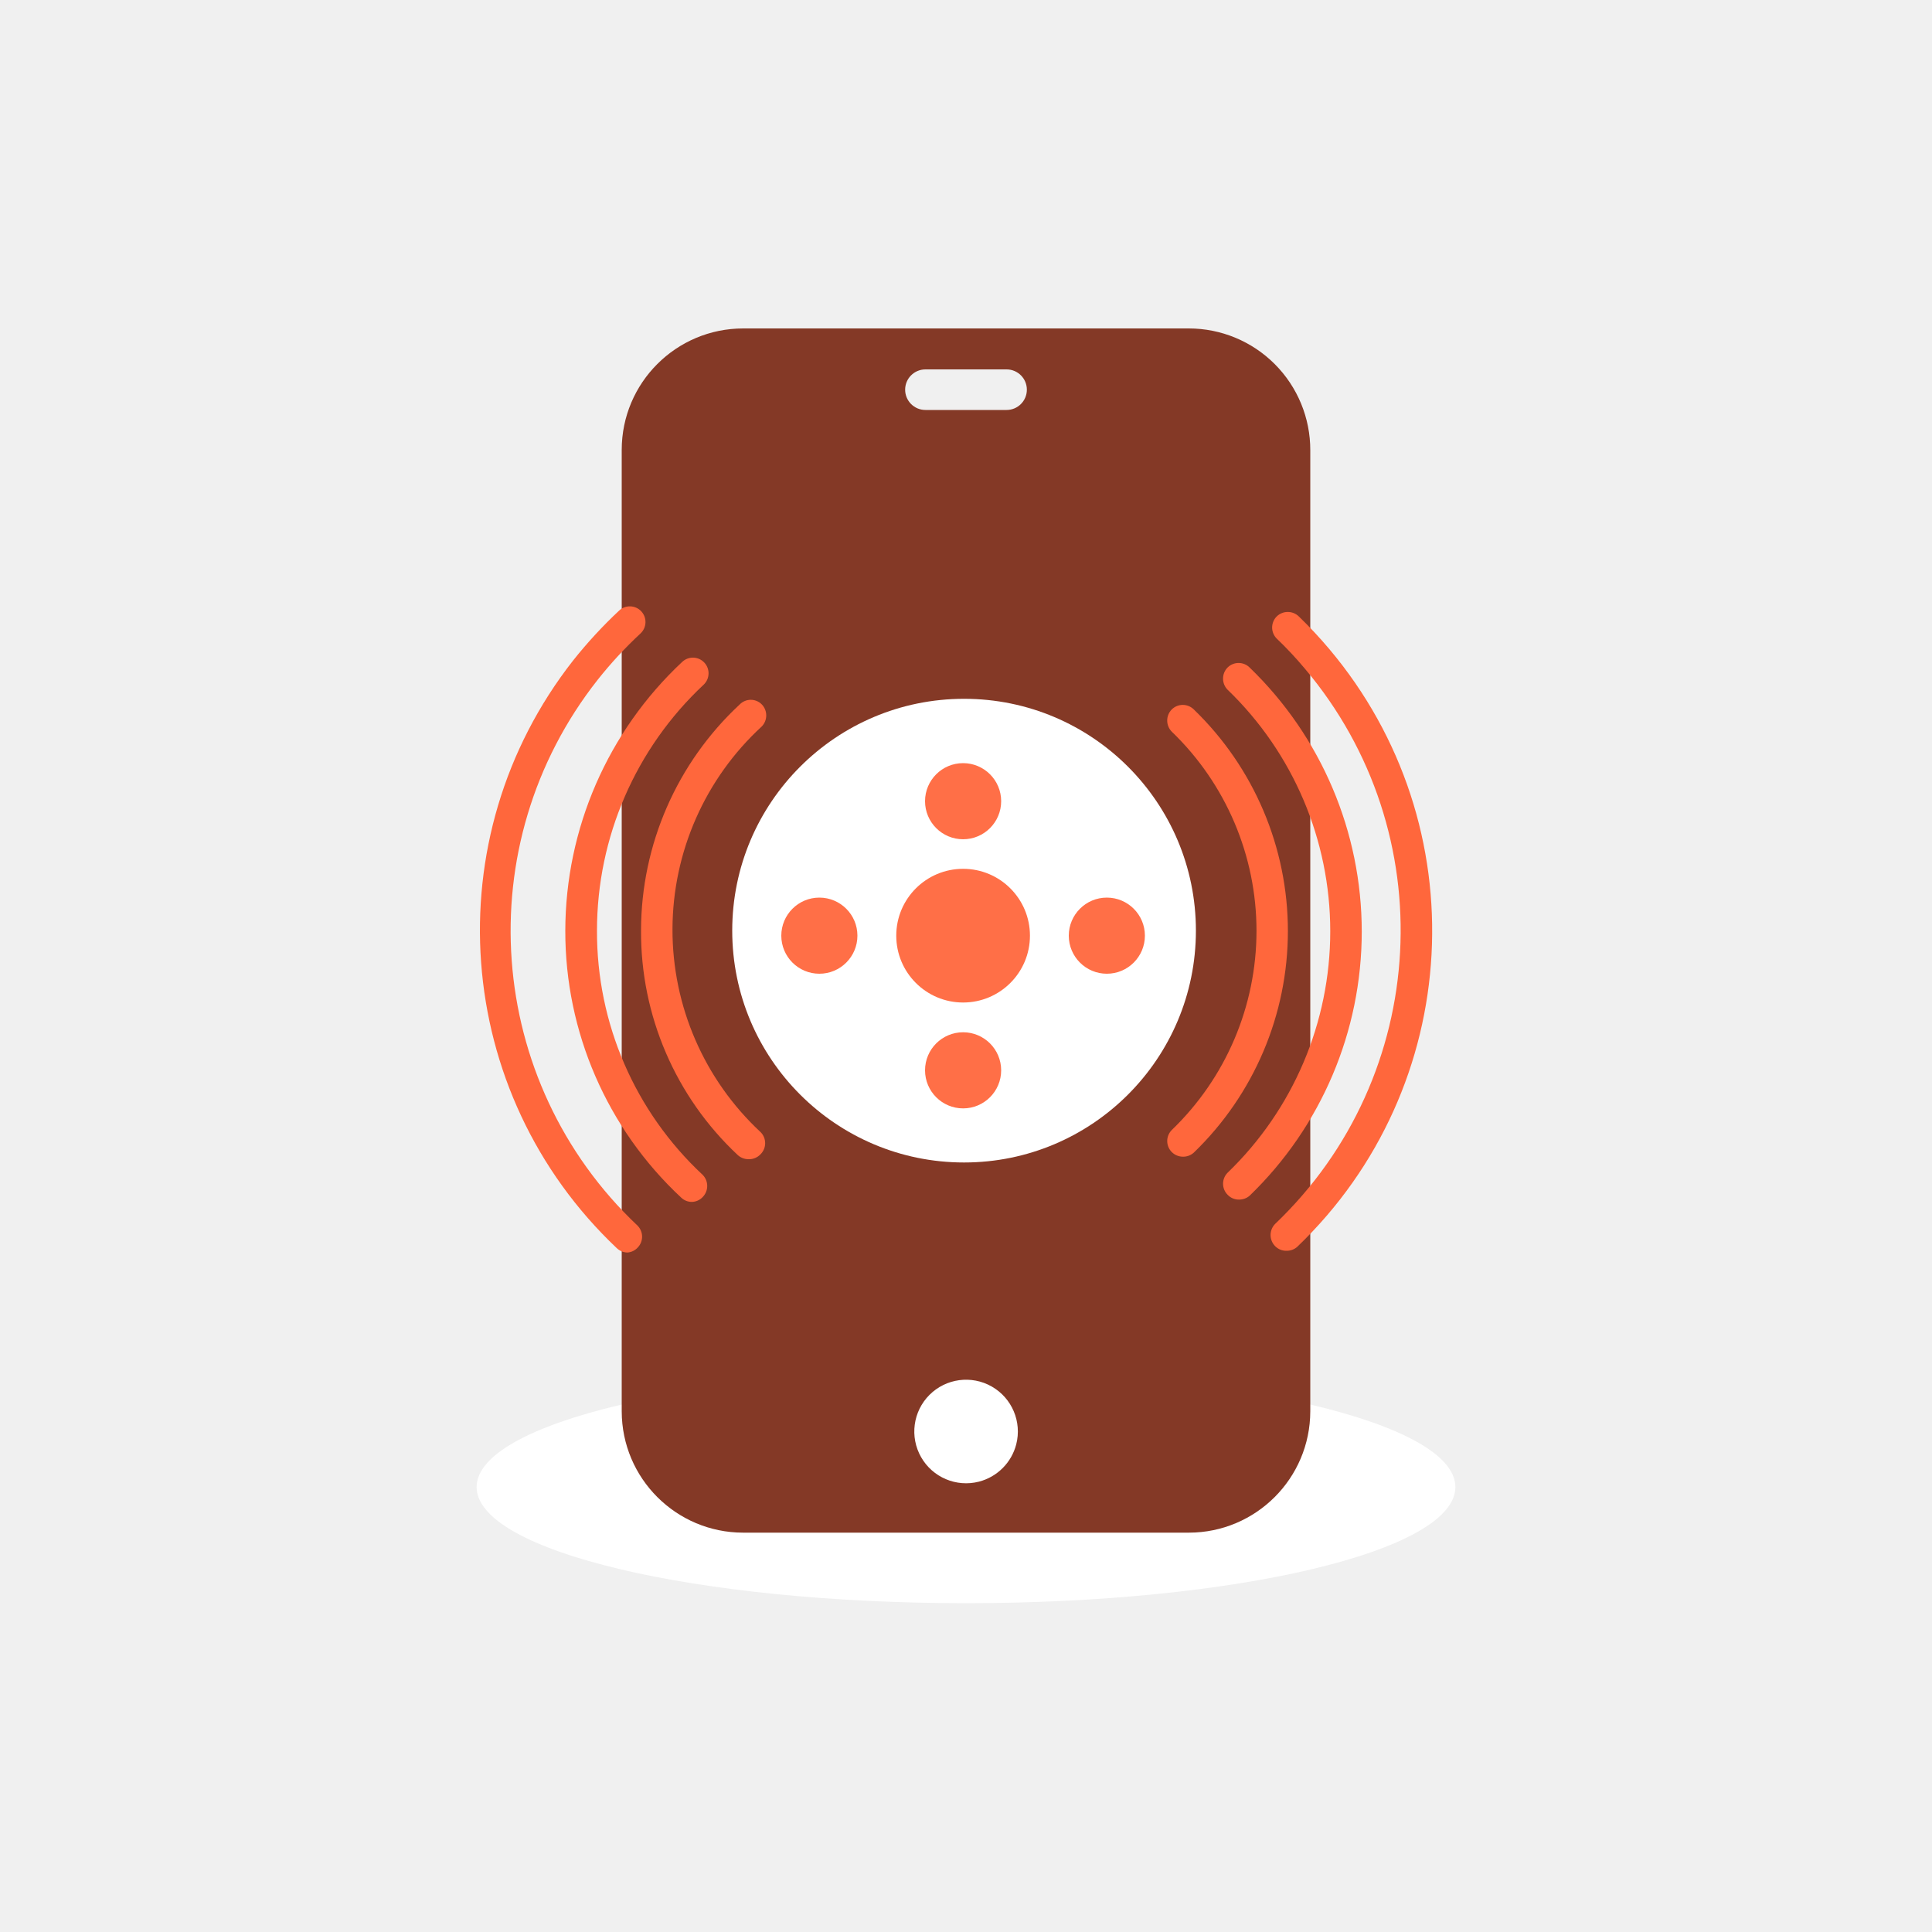
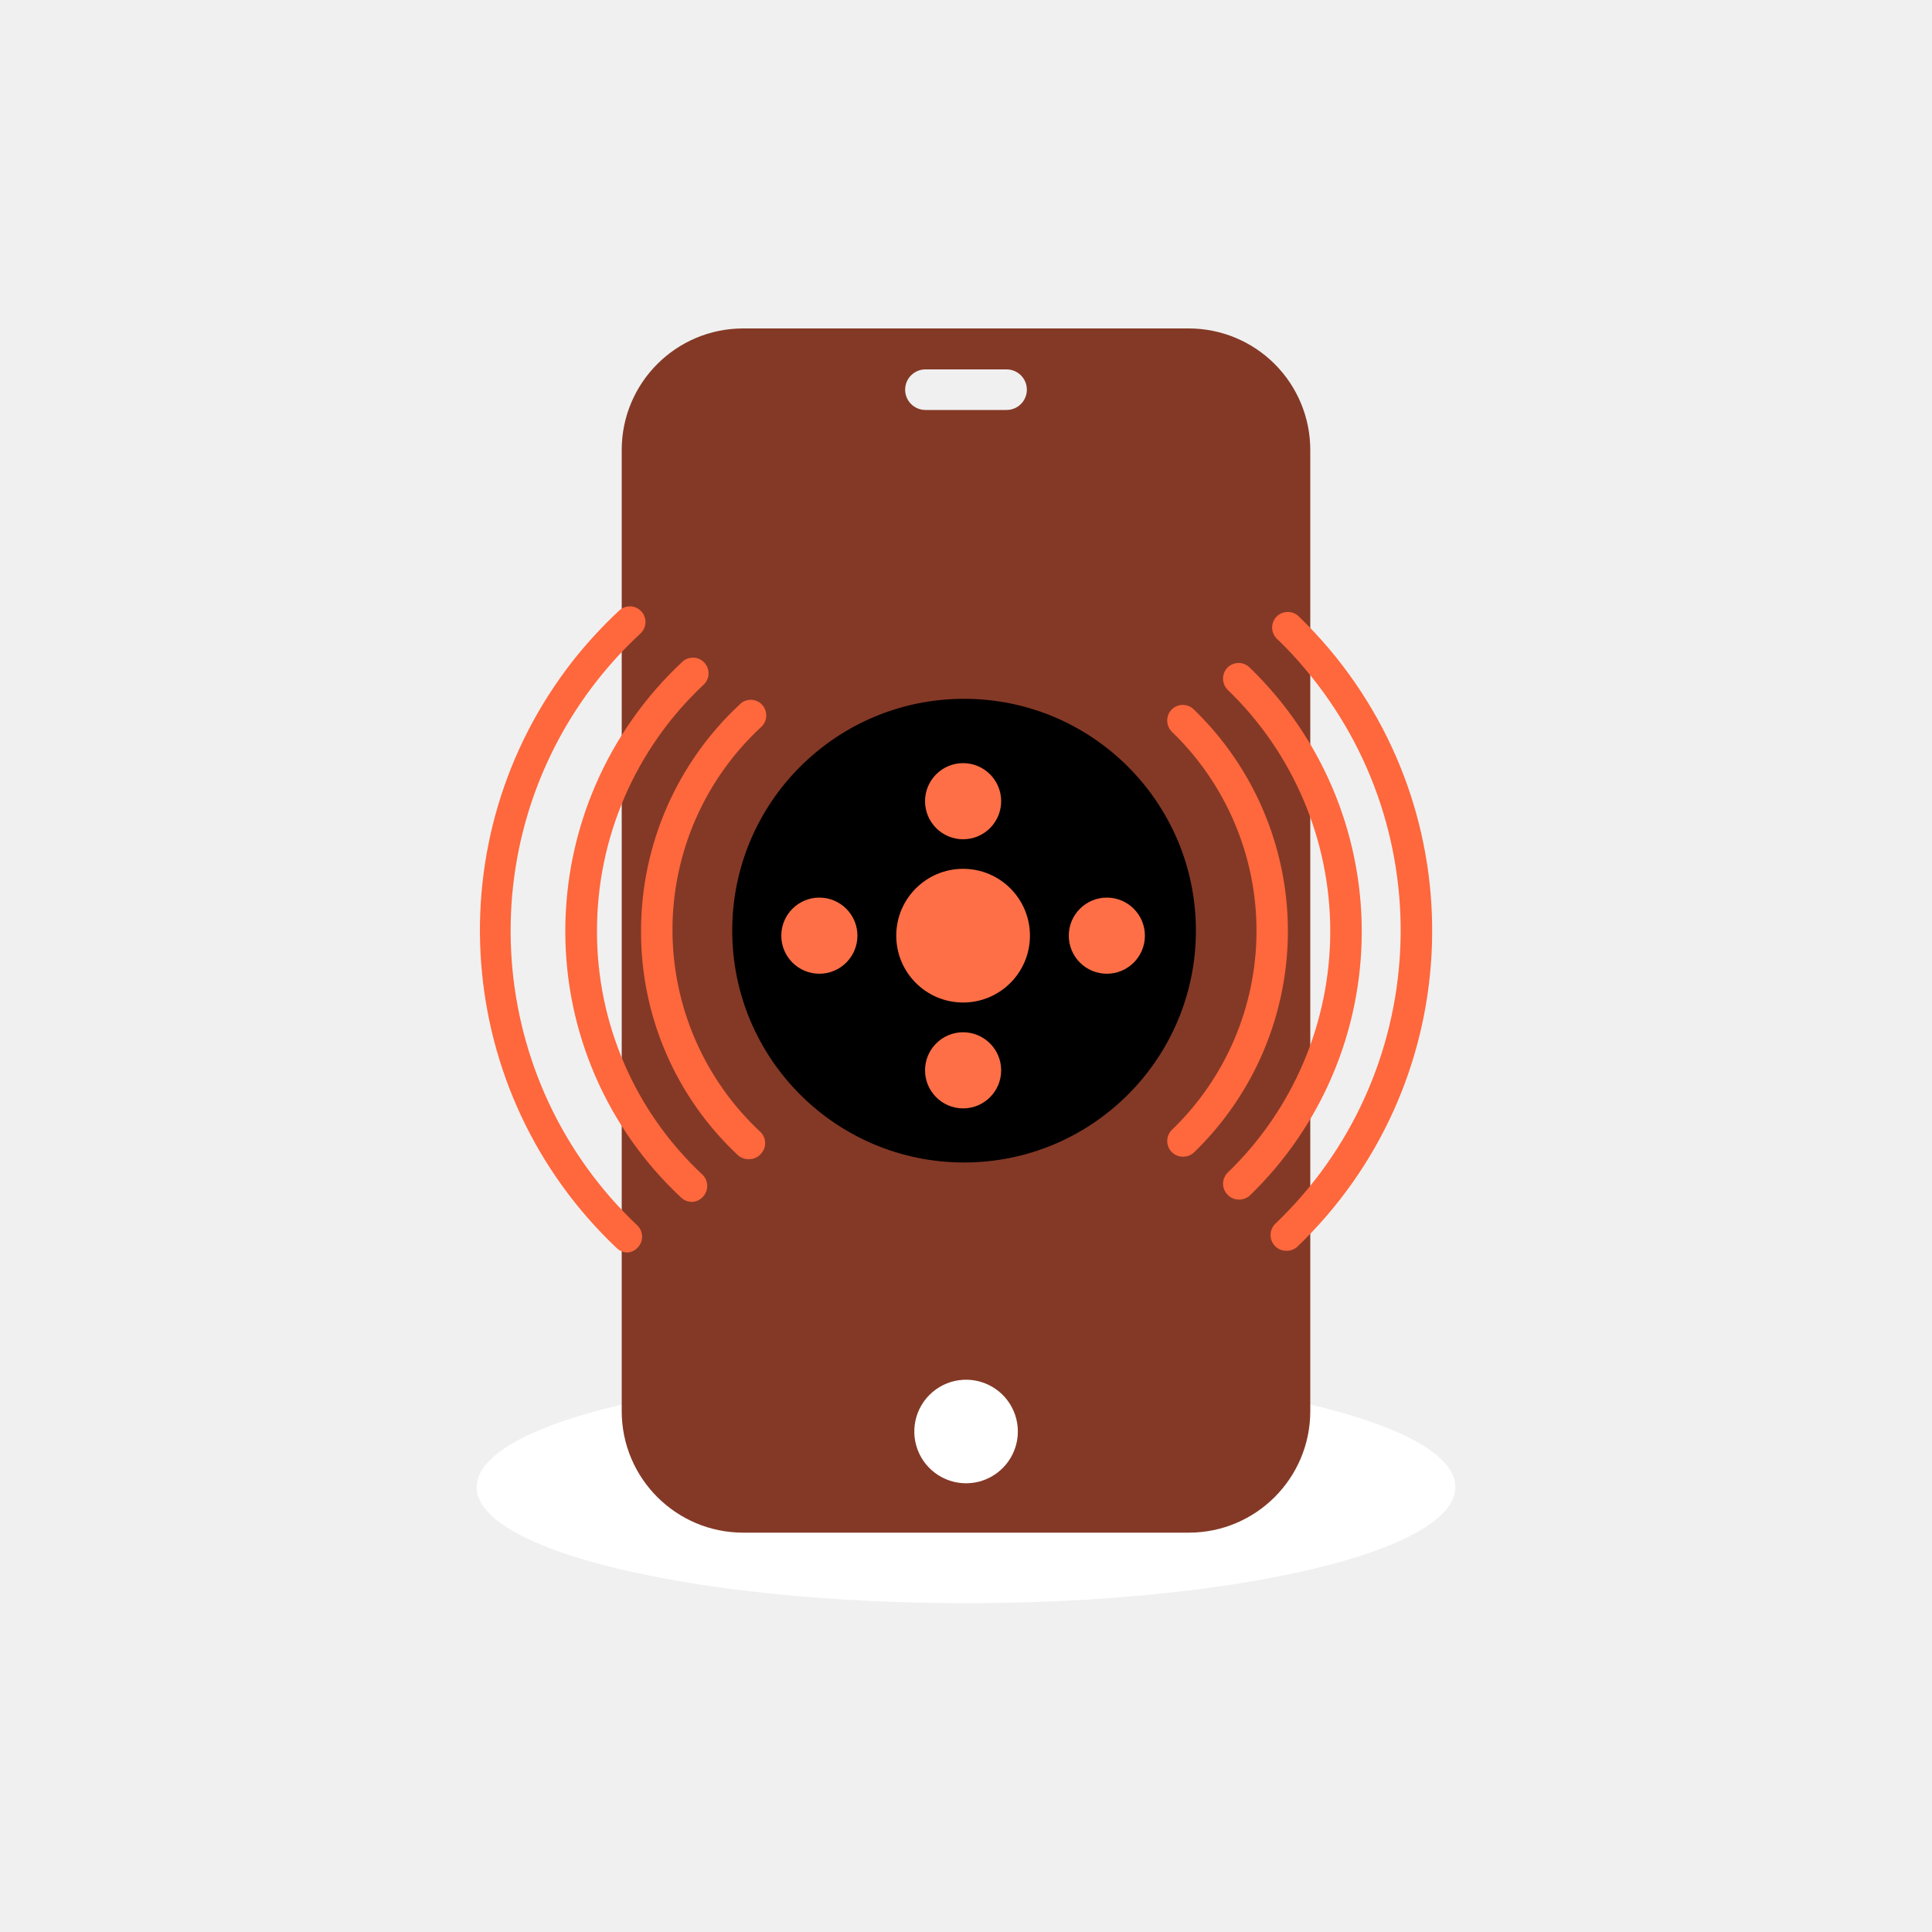
<svg xmlns="http://www.w3.org/2000/svg" width="100" height="100" viewBox="0 0 100 100">
  <defs>
    <style>
-             .cls-1 {
+             .dash-no-bg__cls-1 {
                fill: #e6f5fd;
            }
-             .cls-2 {
+             .dash-no-bg__cls-2 {
                fill: #fff;
            }
-             .cls-3 {
+             .dash-no-bg__cls-3 {
                fill: #843926;
            }
-             .cls-4 {
+             .dash-no-bg__cls-4 {
                fill: #ff6f47;
            }
-             .cls-5 {
+             .dash-no-bg__cls-5 {
                fill: #ff673c;
            }
        </style>
  </defs>
  <g id="Layer_2" data-name="Layer 2">
    <g id="Layer_1-2" data-name="Layer 1">
-       <ellipse class="cls-2" cx="50" cy="76.97" rx="25.33" ry="6.01" />
+       <ellipse class="dash-no-bg__cls-2" cx="50" cy="76.97" rx="25.33" ry="6.01" />
      <g id="surface1">
-         <path class="cls-3" d="M61.53,17H38.47a6.29,6.29,0,0,0-6.29,6.29V73.05a6.29,6.29,0,0,0,6.29,6.28H61.53a6.29,6.29,0,0,0,6.29-6.28V23.31A6.29,6.29,0,0,0,61.53,17ZM47.9,19.12h4.2a1.05,1.05,0,0,1,0,2.1H47.9a1.05,1.05,0,0,1,0-2.1Zm2.77,57.57a2.68,2.68,0,1,1,1.93-1.93A2.69,2.69,0,0,1,50.67,76.69Z" />
+         <path class="dash-no-bg__cls-3" d="M61.53,17H38.47a6.29,6.29,0,0,0-6.29,6.29V73.05a6.29,6.29,0,0,0,6.29,6.28H61.53a6.29,6.29,0,0,0,6.29-6.28V23.31A6.29,6.29,0,0,0,61.53,17ZM47.9,19.12h4.2a1.05,1.05,0,0,1,0,2.1H47.9a1.05,1.05,0,0,1,0-2.1Zm2.77,57.57a2.68,2.68,0,1,1,1.93-1.93A2.69,2.69,0,0,1,50.67,76.69Z" />
      </g>
      <circle class="cls-2" cx="49.9" cy="48.17" r="12" />
      <g id="Avatar_-_9-1-1" data-name="Avatar - 9-1-1">
-         <circle class="cls-4" cx="49.85" cy="48.43" r="3.46" />
-         <circle class="cls-4" cx="49.85" cy="41.47" r="1.97" />
-         <circle class="cls-4" cx="49.85" cy="55.4" r="1.97" />
-         <circle class="cls-4" cx="42.41" cy="48.43" r="1.97" />
-         <circle class="cls-4" cx="57.29" cy="48.43" r="1.97" />
+         <circle class="dash-no-bg__cls-4" cx="49.85" cy="48.43" r="3.46" />
+         <circle class="dash-no-bg__cls-4" cx="49.85" cy="41.47" r="1.97" />
+         <circle class="dash-no-bg__cls-4" cx="49.85" cy="55.4" r="1.97" />
+         <circle class="dash-no-bg__cls-4" cx="42.41" cy="48.43" r="1.97" />
+         <circle class="dash-no-bg__cls-4" cx="57.29" cy="48.43" r="1.97" />
      </g>
-       <path class="cls-5" d="M32.48,64.83a.8.8,0,0,1-.55-.22,22.64,22.64,0,0,1-2.26-30.43,23.93,23.93,0,0,1,2.38-2.58.81.81,0,0,1,1.1,1.19,21.51,21.51,0,0,0-2.21,2.39A21,21,0,0,0,33,63.44a.81.81,0,0,1,0,1.14A.79.79,0,0,1,32.48,64.83Z" />
-       <path class="cls-5" d="M35.81,62.21a.79.79,0,0,1-.55-.22,18.82,18.82,0,0,1-6-13.82,19.08,19.08,0,0,1,6.05-13.91.81.81,0,1,1,1.11,1.18A17.43,17.43,0,0,0,30.9,48.17a17.19,17.19,0,0,0,5.47,12.64.82.82,0,0,1,0,1.15A.79.79,0,0,1,35.81,62.21Z" />
-       <path class="cls-5" d="M38.73,60a.82.82,0,0,1-.55-.22,15.8,15.8,0,0,1-5-11.63,16,16,0,0,1,5.11-11.69.8.8,0,0,1,1.14,0,.82.82,0,0,1,0,1.14,14.3,14.3,0,0,0-.06,21,.81.81,0,0,1,0,1.14A.82.82,0,0,1,38.73,60Z" />
-       <path class="cls-5" d="M66.61,64.74A.8.8,0,0,1,66,64.5a.82.82,0,0,1,0-1.15,21,21,0,0,0,1.54-28.74,19.18,19.18,0,0,0-1.46-1.56.81.81,0,0,1,0-1.14.82.82,0,0,1,1.15,0,22.34,22.34,0,0,1,1.57,1.68,22.64,22.64,0,0,1-1.66,30.95A.81.81,0,0,1,66.61,64.74Z" />
-       <path class="cls-5" d="M61.24,59.87a.82.82,0,0,1-.59-.24.81.81,0,0,1,0-1.14,14.31,14.31,0,0,0,0-20.62.82.82,0,0,1,0-1.15.81.81,0,0,1,1.14,0,15.94,15.94,0,0,1,0,22.94A.81.81,0,0,1,61.24,59.87Z" />
-       <path class="cls-5" d="M64.12,62.09a.79.79,0,0,1-.58-.25.81.81,0,0,1,0-1.14,17.36,17.36,0,0,0,0-25,.82.82,0,0,1,0-1.15.81.81,0,0,1,1.14,0,19,19,0,0,1,0,27.34A.82.82,0,0,1,64.12,62.09Z" />
+       <path class="dash-no-bg__cls-5" d="M32.48,64.83a.8.8,0,0,1-.55-.22,22.64,22.64,0,0,1-2.26-30.43,23.93,23.93,0,0,1,2.38-2.58.81.81,0,0,1,1.1,1.19,21.51,21.51,0,0,0-2.21,2.39A21,21,0,0,0,33,63.44a.81.81,0,0,1,0,1.14A.79.79,0,0,1,32.48,64.83Z" />
+       <path class="dash-no-bg__cls-5" d="M35.81,62.21a.79.79,0,0,1-.55-.22,18.82,18.82,0,0,1-6-13.82,19.08,19.08,0,0,1,6.05-13.91.81.81,0,1,1,1.11,1.18A17.43,17.43,0,0,0,30.9,48.17a17.19,17.19,0,0,0,5.47,12.64.82.82,0,0,1,0,1.15A.79.79,0,0,1,35.81,62.21Z" />
+       <path class="dash-no-bg__cls-5" d="M38.73,60a.82.82,0,0,1-.55-.22,15.8,15.8,0,0,1-5-11.63,16,16,0,0,1,5.11-11.69.8.8,0,0,1,1.14,0,.82.82,0,0,1,0,1.14,14.3,14.3,0,0,0-.06,21,.81.81,0,0,1,0,1.14A.82.82,0,0,1,38.73,60Z" />
+       <path class="dash-no-bg__cls-5" d="M66.61,64.74A.8.8,0,0,1,66,64.5a.82.82,0,0,1,0-1.15,21,21,0,0,0,1.54-28.74,19.18,19.18,0,0,0-1.46-1.56.81.81,0,0,1,0-1.14.82.82,0,0,1,1.15,0,22.34,22.34,0,0,1,1.57,1.68,22.64,22.64,0,0,1-1.66,30.95A.81.81,0,0,1,66.61,64.74Z" />
+       <path class="dash-no-bg__cls-5" d="M61.24,59.87a.82.82,0,0,1-.59-.24.81.81,0,0,1,0-1.14,14.31,14.31,0,0,0,0-20.62.82.82,0,0,1,0-1.15.81.81,0,0,1,1.14,0,15.94,15.94,0,0,1,0,22.94A.81.81,0,0,1,61.24,59.87Z" />
+       <path class="dash-no-bg__cls-5" d="M64.12,62.09a.79.79,0,0,1-.58-.25.81.81,0,0,1,0-1.14,17.36,17.36,0,0,0,0-25,.82.82,0,0,1,0-1.15.81.81,0,0,1,1.14,0,19,19,0,0,1,0,27.34A.82.82,0,0,1,64.12,62.09Z" />
    </g>
  </g>
</svg>
